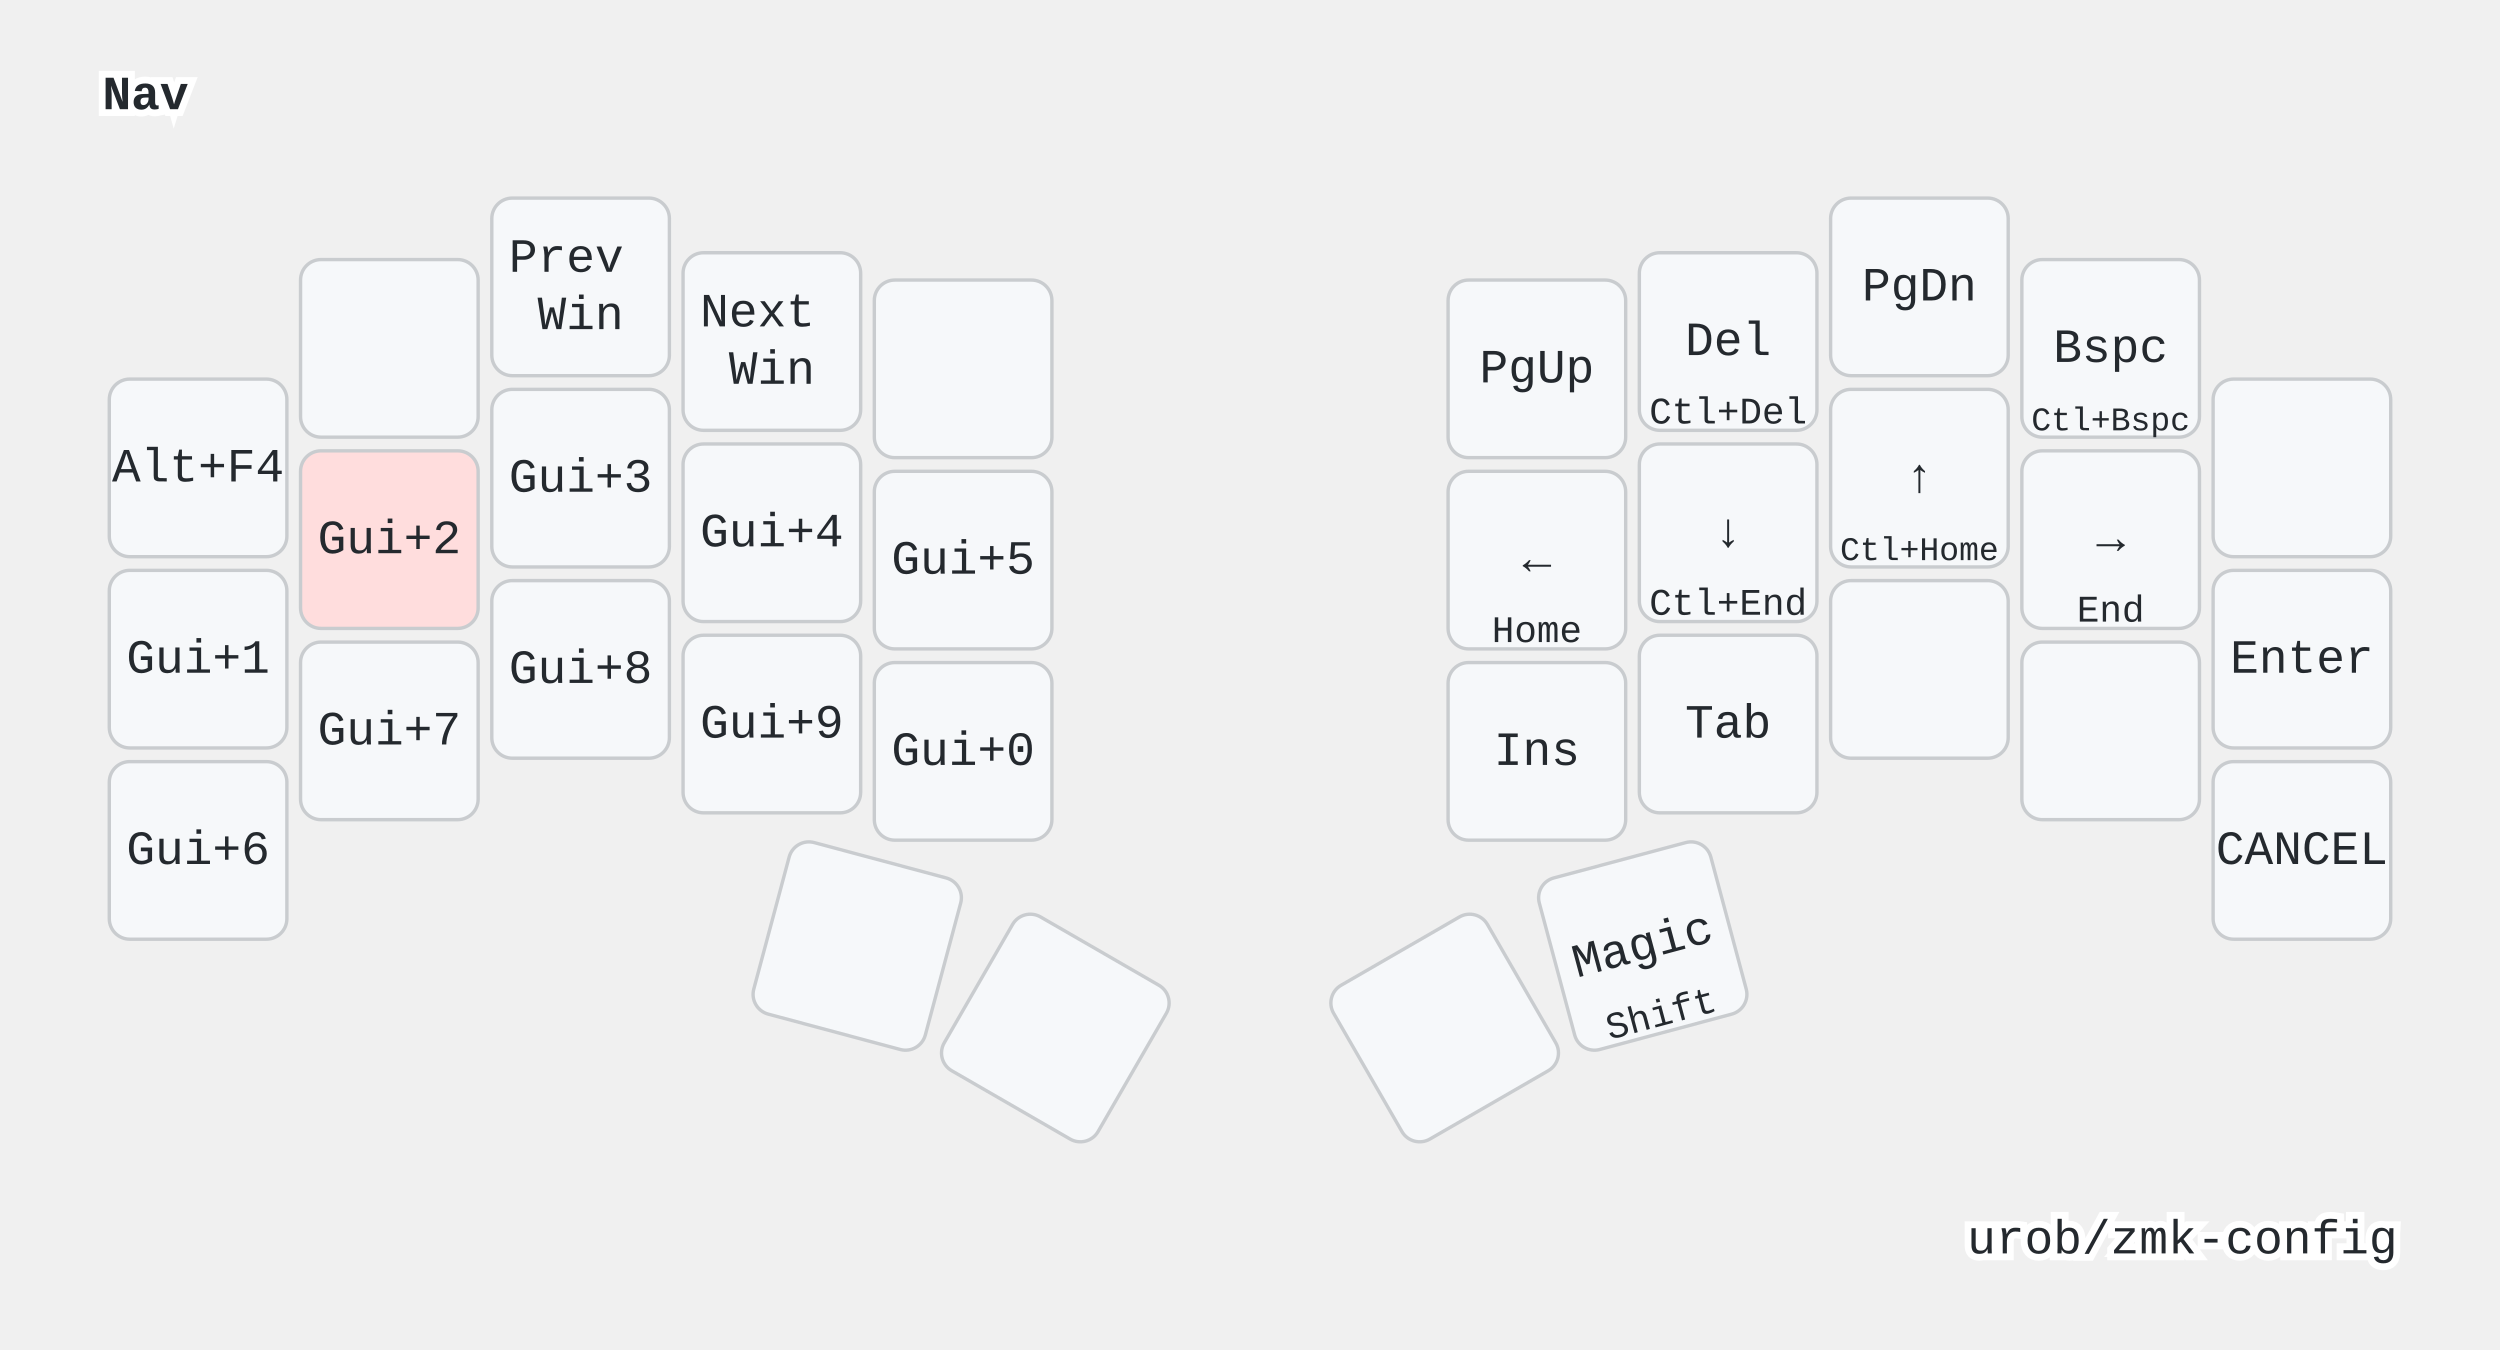
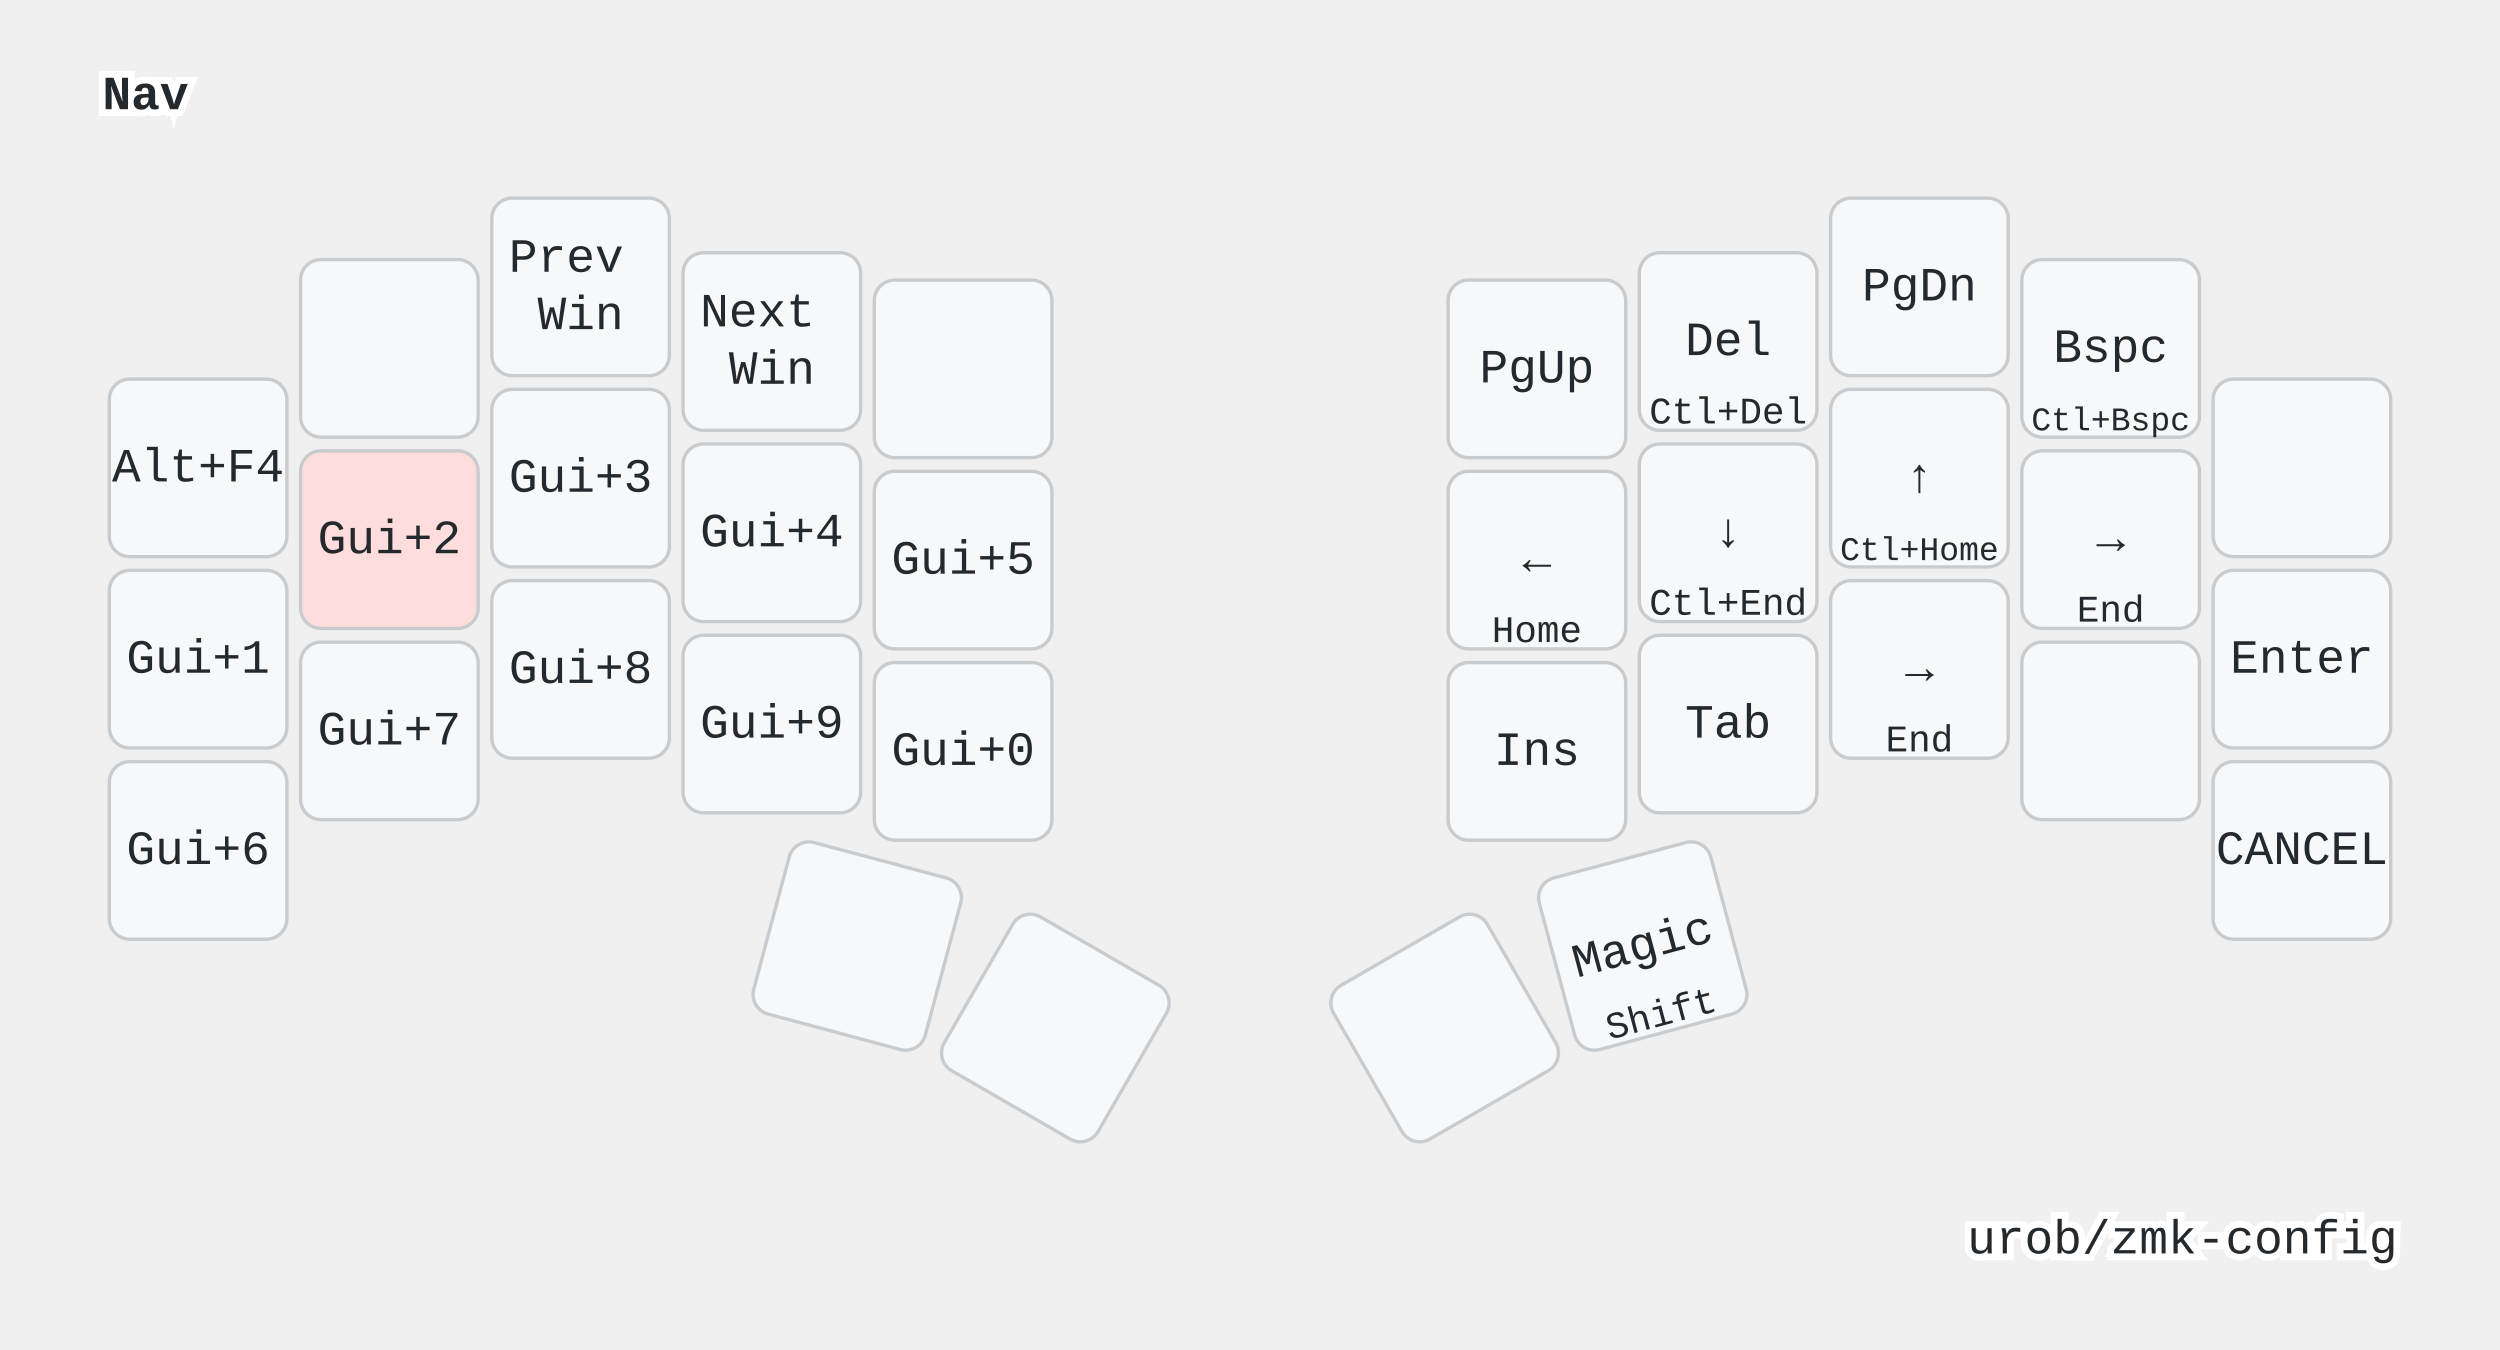
<svg xmlns="http://www.w3.org/2000/svg" width="732" height="395" viewBox="0 0 732 395" class="keymap">
  <defs>/* start glyphs */
<svg id="mdi:play-pause">
      <svg id="mdi-play-pause" viewBox="0 0 24 24">
        <path d="M3,5V19L11,12M13,19H16V5H13M18,5V19H21V5" />
      </svg>
    </svg>
    <svg id="mdi:skip-backward">
      <svg id="mdi-skip-backward" viewBox="0 0 24 24">
        <path d="M20,5V19L13,12M6,5V19H4V5M13,5V19L6,12" />
      </svg>
    </svg>
    <svg id="mdi:skip-forward">
      <svg id="mdi-skip-forward" viewBox="0 0 24 24">
        <path d="M4,5V19L11,12M18,5V19H20V5M11,5V19L18,12" />
      </svg>
    </svg>
    <svg id="mdi:volume-high">
      <svg id="mdi-volume-high" viewBox="0 0 24 24">
        <path d="M14,3.23V5.29C16.89,6.15 19,8.83 19,12C19,15.17 16.89,17.84 14,18.7V20.77C18,19.86 21,16.28 21,12C21,7.72 18,4.14 14,3.23M16.5,12C16.5,10.23 15.5,8.71 14,7.97V16C15.5,15.29 16.5,13.76 16.5,12M3,9V15H7L12,20V4L7,9H3Z" />
      </svg>
    </svg>
    <svg id="mdi:volume-medium">
      <svg id="mdi-volume-medium" viewBox="0 0 24 24">
        <path d="M5,9V15H9L14,20V4L9,9M18.5,12C18.5,10.23 17.5,8.71 16,7.97V16C17.5,15.29 18.5,13.76 18.5,12Z" />
      </svg>
    </svg>
    <svg id="mdi:volume-off">
      <svg id="mdi-volume-off" viewBox="0 0 24 24">
        <path d="M12,4L9.91,6.09L12,8.18M4.27,3L3,4.27L7.73,9H3V15H7L12,20V13.27L16.25,17.53C15.58,18.04 14.83,18.46 14,18.7V20.77C15.38,20.45 16.63,19.82 17.68,18.96L19.73,21L21,19.73L12,10.73M19,12C19,12.94 18.8,13.82 18.46,14.64L19.97,16.15C20.62,14.91 21,13.5 21,12C21,7.72 18,4.14 14,3.23V5.29C16.89,6.15 19,8.83 19,12M16.5,12C16.5,10.23 15.5,8.71 14,7.97V10.18L16.45,12.63C16.5,12.43 16.5,12.21 16.5,12Z" />
      </svg>
    </svg>
  </defs>/* end glyphs */
<style>/* inherit to force styles through use tags */
svg path {
    fill: inherit;
}

/* font and background color specifications */
svg.keymap {
    font-family: SFMono-Regular,Consolas,Liberation Mono,Menlo,monospace;
    font-size: 14px;
    font-kerning: normal;
    text-rendering: optimizeLegibility;
    fill: #24292e;
}

/* default key styling */
rect.key {
    fill: #f6f8fa;
}

rect.key, rect.combo {
    stroke: #c9cccf;
    stroke-width: 1;
}

/* default key side styling, only used is draw_key_sides is set */
rect.side {
    filter: brightness(90%);
}

/* color accent for combo boxes */
rect.combo, rect.combo-separate {
    fill: #cdf;
}

/* color accent for held keys */
rect.held, rect.combo.held {
    fill: #fdd;
}

/* color accent for ghost (optional) keys */
rect.ghost, rect.combo.ghost {
    stroke-dasharray: 4, 4;
    stroke-width: 2;
}

text {
    text-anchor: middle;
    dominant-baseline: middle;
}

/* styling for layer labels */
text.label {
    font-weight: bold;
    text-anchor: start;
    stroke: white;
    stroke-width: 4;
    paint-order: stroke;
}

/* styling for optional footer */
text.footer {
    text-anchor: end;
    dominant-baseline: auto;
    stroke: white;
    stroke-width: 4;
    paint-order: stroke;
}

/* styling for combo tap, and key non-tap label text */
text.combo, text.hold, text.shifted, text.left, text.right {
    font-size: 11px;
}

text.hold {
    text-anchor: middle;
    dominant-baseline: auto;
}

text.shifted {
    text-anchor: middle;
    dominant-baseline: hanging;
}

text.left {
    text-anchor: start;
}

text.right {
    text-anchor: end;
}

text.layer-activator {
    text-decoration: underline;
}

/* styling for hold/shifted label text in combo box */
text.combo.hold, text.combo.shifted, text.combo.left, text.combo.right {
    font-size: 8px;
}

/* lighter symbol for transparent keys */
text.trans {
    fill: #7b7e81;
}

/* styling for combo dendrons */
path.combo {
    stroke-width: 1;
    stroke: gray;
    fill: none;
}

/* Start Tabler Icons Cleanup */
/* cannot use height/width with glyphs */
.icon-tabler &gt; path {
    fill: inherit;
    stroke: inherit;
    stroke-width: 2;
}
/* hide tabler's default box */
.icon-tabler &gt; path[stroke="none"][fill="none"] {
    visibility: hidden;
}
/* End Tabler Icons Cleanup */

@media (prefers-color-scheme: dark) {
svg.keymap { fill: #d1d6db; }
rect.key { fill: #3f4750; }
rect.key, rect.combo { stroke: #60666c; }
rect.combo, rect.combo-separate { fill: #1f3d7a; }
rect.held, rect.combo.held { fill: #854747; }
text.label, text.footer { stroke: black; }
text.trans { fill: #7e8184; }
path.combo { stroke: #7f7f7f; }

}</style>
  <g transform="translate(30, 0)" class="layer-Nav">
    <text x="0" y="28" class="label" id="Nav">Nav</text>
    <g transform="translate(0, 56)">
      <g transform="translate(28, 81)" class="key keypos-0">
        <rect rx="6" ry="6" x="-26" y="-26" width="52" height="52" class="key" />
        <text x="0" y="0" class="key tap">Alt+F4</text>
      </g>
      <g transform="translate(84, 46)" class="key trans keypos-1">
        <rect rx="6" ry="6" x="-26" y="-26" width="52" height="52" class="key trans" />
      </g>
      <g transform="translate(140, 28)" class="key keypos-2">
        <rect rx="6" ry="6" x="-26" y="-26" width="52" height="52" class="key" />
        <text x="0" y="0" class="key tap">
          <tspan x="0" dy="-0.6em">Prev</tspan>
          <tspan x="0" dy="1.2em">Win</tspan>
        </text>
      </g>
      <g transform="translate(196, 44)" class="key keypos-3">
        <rect rx="6" ry="6" x="-26" y="-26" width="52" height="52" class="key" />
        <text x="0" y="0" class="key tap">
          <tspan x="0" dy="-0.6em">Next</tspan>
          <tspan x="0" dy="1.2em">Win</tspan>
        </text>
      </g>
      <g transform="translate(252, 52)" class="key trans keypos-4">
        <rect rx="6" ry="6" x="-26" y="-26" width="52" height="52" class="key trans" />
      </g>
      <g transform="translate(420, 52)" class="key keypos-5">
        <rect rx="6" ry="6" x="-26" y="-26" width="52" height="52" class="key" />
        <text x="0" y="0" class="key tap">PgUp</text>
      </g>
      <g transform="translate(476, 44)" class="key keypos-6">
        <rect rx="6" ry="6" x="-26" y="-26" width="52" height="52" class="key" />
        <text x="0" y="0" class="key tap">Del</text>
        <text x="0" y="24" class="key hold">Ctl+Del</text>
      </g>
      <g transform="translate(532, 28)" class="key keypos-7">
        <rect rx="6" ry="6" x="-26" y="-26" width="52" height="52" class="key" />
        <text x="0" y="0" class="key tap">PgDn</text>
      </g>
      <g transform="translate(588, 46)" class="key keypos-8">
        <rect rx="6" ry="6" x="-26" y="-26" width="52" height="52" class="key" />
        <text x="0" y="0" class="key tap">Bspc</text>
        <text x="0" y="24" class="key hold">
          <tspan style="font-size: 88%">Ctl+Bspc</tspan>
        </text>
      </g>
      <g transform="translate(644, 81)" class="key trans keypos-9">
        <rect rx="6" ry="6" x="-26" y="-26" width="52" height="52" class="key trans" />
      </g>
      <g transform="translate(28, 137)" class="key keypos-10">
        <rect rx="6" ry="6" x="-26" y="-26" width="52" height="52" class="key" />
        <text x="0" y="0" class="key tap">Gui+1</text>
      </g>
      <g transform="translate(84, 102)" class="key held keypos-11">
        <rect rx="6" ry="6" x="-26" y="-26" width="52" height="52" class="key held" />
        <text x="0" y="0" class="key held tap">Gui+2</text>
      </g>
      <g transform="translate(140, 84)" class="key keypos-12">
        <rect rx="6" ry="6" x="-26" y="-26" width="52" height="52" class="key" />
        <text x="0" y="0" class="key tap">Gui+3</text>
      </g>
      <g transform="translate(196, 100)" class="key keypos-13">
        <rect rx="6" ry="6" x="-26" y="-26" width="52" height="52" class="key" />
        <text x="0" y="0" class="key tap">Gui+4</text>
      </g>
      <g transform="translate(252, 108)" class="key keypos-14">
        <rect rx="6" ry="6" x="-26" y="-26" width="52" height="52" class="key" />
        <text x="0" y="0" class="key tap">Gui+5</text>
      </g>
      <g transform="translate(420, 108)" class="key keypos-15">
        <rect rx="6" ry="6" x="-26" y="-26" width="52" height="52" class="key" />
        <text x="0" y="0" class="key tap">←</text>
        <text x="0" y="24" class="key hold">Home</text>
      </g>
      <g transform="translate(476, 100)" class="key keypos-16">
        <rect rx="6" ry="6" x="-26" y="-26" width="52" height="52" class="key" />
        <text x="0" y="0" class="key tap">↓</text>
        <text x="0" y="24" class="key hold">Ctl+End</text>
      </g>
      <g transform="translate(532, 84)" class="key keypos-17">
        <rect rx="6" ry="6" x="-26" y="-26" width="52" height="52" class="key" />
        <text x="0" y="0" class="key tap">↑</text>
        <text x="0" y="24" class="key hold">
          <tspan style="font-size: 88%">Ctl+Home</tspan>
        </text>
      </g>
      <g transform="translate(588, 102)" class="key keypos-18">
        <rect rx="6" ry="6" x="-26" y="-26" width="52" height="52" class="key" />
        <text x="0" y="0" class="key tap">→</text>
        <text x="0" y="24" class="key hold">End</text>
      </g>
      <g transform="translate(644, 137)" class="key keypos-19">
        <rect rx="6" ry="6" x="-26" y="-26" width="52" height="52" class="key" />
        <text x="0" y="0" class="key tap">Enter</text>
      </g>
      <g transform="translate(28, 193)" class="key keypos-20">
        <rect rx="6" ry="6" x="-26" y="-26" width="52" height="52" class="key" />
        <text x="0" y="0" class="key tap">Gui+6</text>
      </g>
      <g transform="translate(84, 158)" class="key keypos-21">
        <rect rx="6" ry="6" x="-26" y="-26" width="52" height="52" class="key" />
        <text x="0" y="0" class="key tap">Gui+7</text>
      </g>
      <g transform="translate(140, 140)" class="key keypos-22">
        <rect rx="6" ry="6" x="-26" y="-26" width="52" height="52" class="key" />
        <text x="0" y="0" class="key tap">Gui+8</text>
      </g>
      <g transform="translate(196, 156)" class="key keypos-23">
        <rect rx="6" ry="6" x="-26" y="-26" width="52" height="52" class="key" />
        <text x="0" y="0" class="key tap">Gui+9</text>
      </g>
      <g transform="translate(252, 164)" class="key keypos-24">
        <rect rx="6" ry="6" x="-26" y="-26" width="52" height="52" class="key" />
        <text x="0" y="0" class="key tap">Gui+0</text>
      </g>
      <g transform="translate(420, 164)" class="key keypos-25">
        <rect rx="6" ry="6" x="-26" y="-26" width="52" height="52" class="key" />
        <text x="0" y="0" class="key tap">Ins</text>
      </g>
      <g transform="translate(476, 156)" class="key keypos-26">
        <rect rx="6" ry="6" x="-26" y="-26" width="52" height="52" class="key" />
        <text x="0" y="0" class="key tap">Tab</text>
      </g>
-       <g transform="translate(532, 140)" class="key trans keypos-27">
-         <rect rx="6" ry="6" x="-26" y="-26" width="52" height="52" class="key trans" />
+       <g transform="translate(532, 140)" class="key keypos-27">
+         <rect rx="6" ry="6" x="-26" y="-26" width="52" height="52" class="key" />
+         <text x="0" y="0" class="key tap">→</text>
+         <text x="0" y="24" class="key hold">End</text>
      </g>
      <g transform="translate(588, 158)" class="key trans keypos-28">
        <rect rx="6" ry="6" x="-26" y="-26" width="52" height="52" class="key trans" />
      </g>
      <g transform="translate(644, 193)" class="key keypos-29">
        <rect rx="6" ry="6" x="-26" y="-26" width="52" height="52" class="key" />
        <text x="0" y="0" class="key tap">CANCEL</text>
      </g>
      <g transform="translate(221, 221) rotate(15.0)" class="key trans keypos-30">
        <rect rx="6" ry="6" x="-26" y="-26" width="52" height="52" class="key trans" />
      </g>
      <g transform="translate(279, 245) rotate(30.0)" class="key trans keypos-31">
        <rect rx="6" ry="6" x="-26" y="-26" width="52" height="52" class="key trans" />
      </g>
      <g transform="translate(393, 245) rotate(-30.0)" class="key trans keypos-32">
        <rect rx="6" ry="6" x="-26" y="-26" width="52" height="52" class="key trans" />
      </g>
      <g transform="translate(451, 221) rotate(-15.0)" class="key keypos-33">
        <rect rx="6" ry="6" x="-26" y="-26" width="52" height="52" class="key" />
        <text x="0" y="0" class="key tap">Magic</text>
        <text x="0" y="24" class="key hold">Shift</text>
      </g>
    </g>
  </g>
  <text x="702.0" y="367.0" class="footer">urob/zmk-config</text>
</svg>
